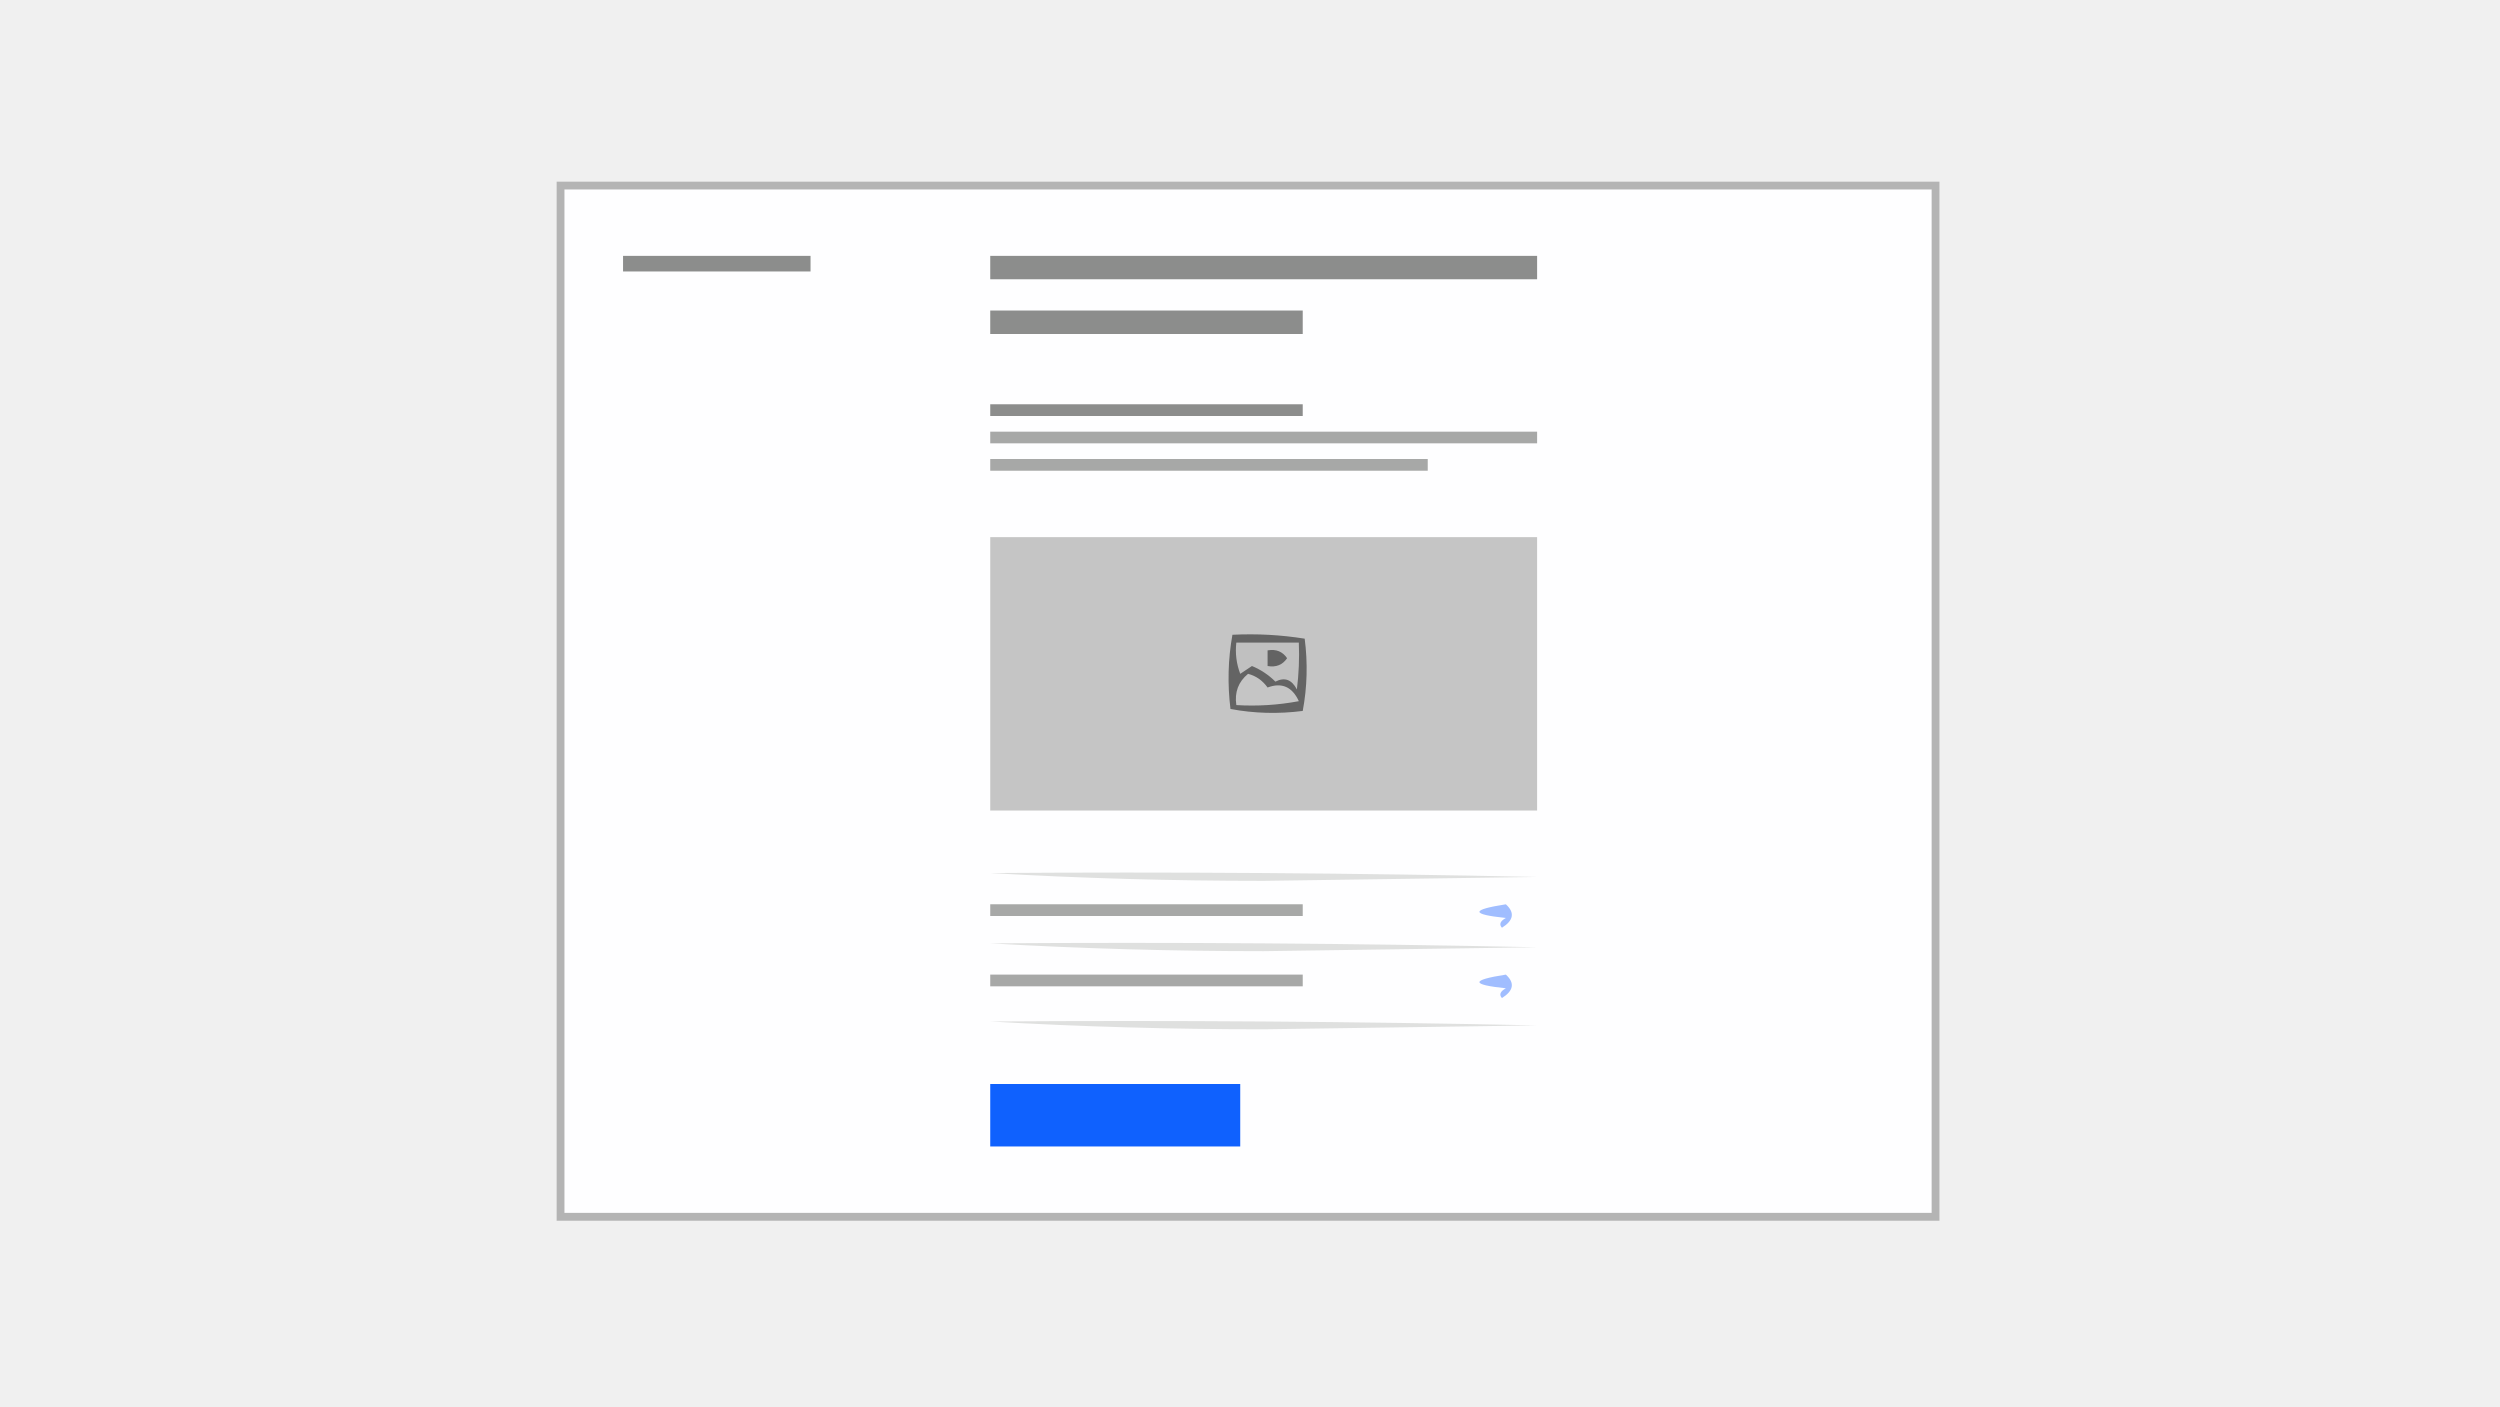
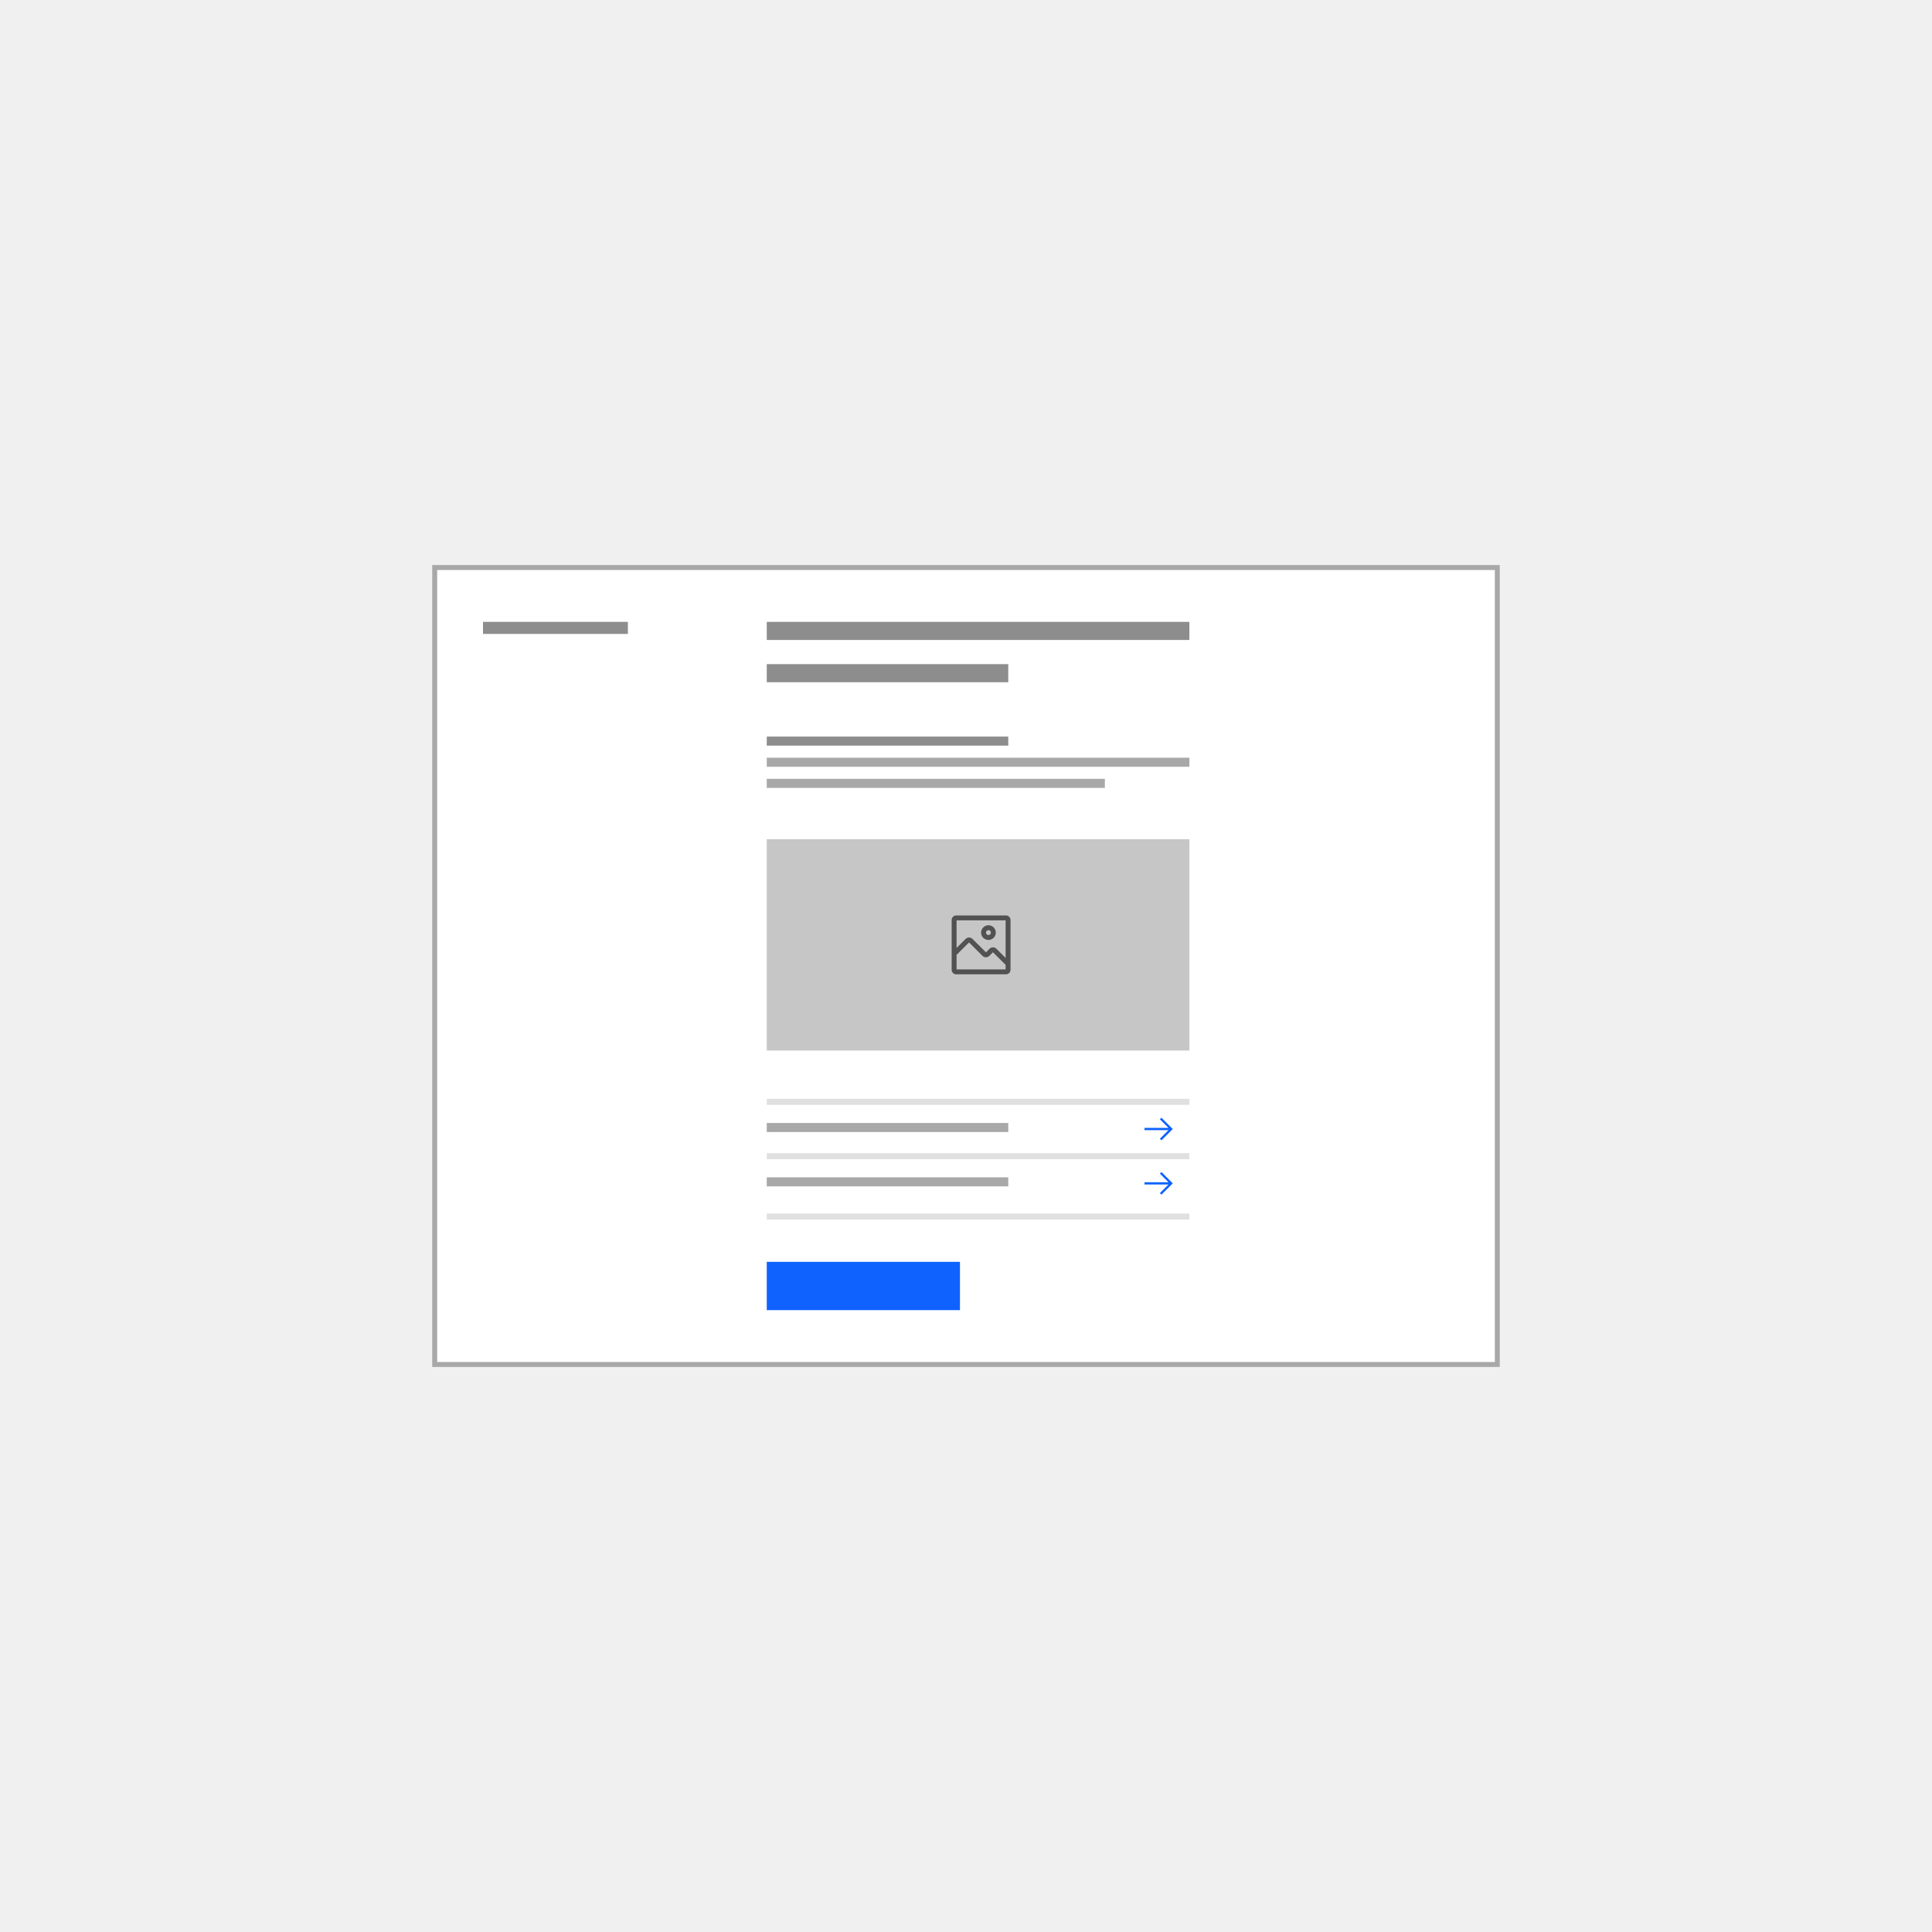
- <svg xmlns="http://www.w3.org/2000/svg" version="1.1" width="640px" height="360px" style="shape-rendering:geometricPrecision; text-rendering:geometricPrecision; image-rendering:optimizeQuality; fill-rule:evenodd; clip-rule:evenodd">
-   <g>
-     <path style="opacity:0.875" fill="#acacac" d="M 142.5,46.5 C 260.5,46.5 378.5,46.5 496.5,46.5C 496.5,135.167 496.5,223.833 496.5,312.5C 378.5,312.5 260.5,312.5 142.5,312.5C 142.5,223.833 142.5,135.167 142.5,46.5 Z" />
-   </g>
-   <g>
-     <path style="opacity:1" fill="#fefeff" d="M 144.5,48.5 C 261.167,48.5 377.833,48.5 494.5,48.5C 494.5,135.833 494.5,223.167 494.5,310.5C 377.833,310.5 261.167,310.5 144.5,310.5C 144.5,223.167 144.5,135.833 144.5,48.5 Z" />
-   </g>
-   <g>
-     <path style="opacity:1" fill="#8c8d8c" d="M 159.5,65.5 C 175.5,65.5 191.5,65.5 207.5,65.5C 207.5,66.833 207.5,68.167 207.5,69.5C 191.5,69.5 175.5,69.5 159.5,69.5C 159.5,68.167 159.5,66.833 159.5,65.5 Z" />
-   </g>
-   <g>
-     <path style="opacity:1" fill="#8c8d8c" d="M 253.5,65.5 C 300.167,65.5 346.833,65.5 393.5,65.5C 393.5,67.5 393.5,69.5 393.5,71.5C 346.833,71.5 300.167,71.5 253.5,71.5C 253.5,69.5 253.5,67.5 253.5,65.5 Z" />
-   </g>
-   <g>
-     <path style="opacity:1" fill="#8c8d8c" d="M 253.5,79.5 C 280.167,79.5 306.833,79.5 333.5,79.5C 333.5,81.5 333.5,83.5 333.5,85.5C 306.833,85.5 280.167,85.5 253.5,85.5C 253.5,83.5 253.5,81.5 253.5,79.5 Z" />
-   </g>
-   <g>
-     <path style="opacity:1" fill="#8c8d8c" d="M 253.5,103.5 C 280.167,103.5 306.833,103.5 333.5,103.5C 333.5,104.5 333.5,105.5 333.5,106.5C 306.833,106.5 280.167,106.5 253.5,106.5C 253.5,105.5 253.5,104.5 253.5,103.5 Z" />
-   </g>
-   <g>
-     <path style="opacity:1" fill="#a7a8a7" d="M 253.5,110.5 C 300.167,110.5 346.833,110.5 393.5,110.5C 393.5,111.5 393.5,112.5 393.5,113.5C 346.833,113.5 300.167,113.5 253.5,113.5C 253.5,112.5 253.5,111.5 253.5,110.5 Z" />
-   </g>
-   <g>
-     <path style="opacity:1" fill="#a7a8a7" d="M 253.5,117.5 C 290.833,117.5 328.167,117.5 365.5,117.5C 365.5,118.5 365.5,119.5 365.5,120.5C 328.167,120.5 290.833,120.5 253.5,120.5C 253.5,119.5 253.5,118.5 253.5,117.5 Z" />
-   </g>
-   <g>
-     <path style="opacity:1" fill="#c5c5c5" d="M 253.5,137.5 C 300.167,137.5 346.833,137.5 393.5,137.5C 393.5,160.833 393.5,184.167 393.5,207.5C 346.833,207.5 300.167,207.5 253.5,207.5C 253.5,184.167 253.5,160.833 253.5,137.5 Z" />
-   </g>
-   <g>
-     <path style="opacity:1" fill="#646464" d="M 315.5,162.5 C 321.758,162.19 327.924,162.524 334,163.5C 334.809,169.749 334.642,175.916 333.5,182C 327.251,182.809 321.084,182.642 315,181.5C 314.21,175.085 314.376,168.752 315.5,162.5 Z" />
-   </g>
-   <g>
-     <path style="opacity:1" fill="#c5c5c5" d="M 319.5,172.5 C 321.544,173.031 323.211,174.198 324.5,176C 328.135,174.645 330.802,175.812 332.5,179.5C 327.208,180.495 321.875,180.828 316.5,180.5C 316.016,177.212 317.016,174.545 319.5,172.5 Z" />
-   </g>
-   <g>
-     <path style="opacity:1" fill="#c0c0c0" d="M 316.5,164.5 C 321.833,164.5 327.167,164.5 332.5,164.5C 332.666,168.514 332.499,172.514 332,176.5C 330.684,173.953 328.851,173.287 326.5,174.5C 324.772,172.774 322.772,171.441 320.5,170.5C 319.5,171.167 318.5,171.833 317.5,172.5C 316.52,169.914 316.187,167.247 316.5,164.5 Z" />
-   </g>
-   <g>
-     <path style="opacity:1" fill="#636363" d="M 324.5,166.5 C 326.665,166.116 328.332,166.783 329.5,168.5C 328.332,170.217 326.665,170.884 324.5,170.5C 324.5,169.167 324.5,167.833 324.5,166.5 Z" />
-   </g>
-   <g>
-     <path style="opacity:1" fill="#dfe0df" d="M 253.5,223.5 C 300.171,223.167 346.838,223.5 393.5,224.5C 370.167,224.833 346.833,225.167 323.5,225.5C 299.824,225.5 276.49,224.833 253.5,223.5 Z" />
-   </g>
-   <g>
-     <path style="opacity:1" fill="#a7a8a7" d="M 253.5,231.5 C 280.167,231.5 306.833,231.5 333.5,231.5C 333.5,232.5 333.5,233.5 333.5,234.5C 306.833,234.5 280.167,234.5 253.5,234.5C 253.5,233.5 253.5,232.5 253.5,231.5 Z" />
-   </g>
-   <g>
-     <path style="opacity:1" fill="#a0bdff" d="M 385.5,231.5 C 387.836,233.618 387.503,235.618 384.5,237.5C 383.707,236.645 384.04,235.811 385.5,235C 376.487,234.068 376.487,232.901 385.5,231.5 Z" />
-   </g>
-   <g>
-     <path style="opacity:1" fill="#dfe0df" d="M 253.5,241.5 C 300.171,241.167 346.838,241.5 393.5,242.5C 370.167,242.833 346.833,243.167 323.5,243.5C 299.824,243.5 276.49,242.833 253.5,241.5 Z" />
-   </g>
-   <g>
-     <path style="opacity:1" fill="#a7a8a7" d="M 253.5,249.5 C 280.167,249.5 306.833,249.5 333.5,249.5C 333.5,250.5 333.5,251.5 333.5,252.5C 306.833,252.5 280.167,252.5 253.5,252.5C 253.5,251.5 253.5,250.5 253.5,249.5 Z" />
-   </g>
-   <g>
-     <path style="opacity:1" fill="#a0bdff" d="M 385.5,249.5 C 387.836,251.618 387.503,253.618 384.5,255.5C 383.707,254.645 384.04,253.811 385.5,253C 376.487,252.068 376.487,250.901 385.5,249.5 Z" />
-   </g>
-   <g>
-     <path style="opacity:1" fill="#dfe0df" d="M 253.5,261.5 C 300.171,261.167 346.838,261.5 393.5,262.5C 370.167,262.833 346.833,263.167 323.5,263.5C 299.824,263.5 276.49,262.833 253.5,261.5 Z" />
-   </g>
-   <g>
-     <path style="opacity:1" fill="#0f61fe" d="M 253.5,277.5 C 274.833,277.5 296.167,277.5 317.5,277.5C 317.5,282.833 317.5,288.167 317.5,293.5C 296.167,293.5 274.833,293.5 253.5,293.5C 253.5,288.167 253.5,282.833 253.5,277.5 Z" />
-   </g>
+ <svg xmlns="http://www.w3.org/2000/svg" width="320" height="320" viewBox="0 0 320 320" fill="none">
+   <rect x="72" y="94" width="176" height="132" fill="white" stroke="#A8A8A8" stroke-width="0.823" />
+   <path d="M127 182.5H197" stroke="#E0E0E0" />
+   <path d="M127 191.5H197" stroke="#E0E0E0" />
+   <path d="M127 201.5H197" stroke="#E0E0E0" />
+   <rect x="127" y="209" width="32" height="8" fill="#0F62FE" />
+   <path fill-rule="evenodd" clip-rule="evenodd" d="M192.375 185.125L192.111 185.389L193.532 186.812H189.562V187.188H193.532L192.111 188.611L192.375 188.875L194.25 187L192.375 185.125V185.125Z" fill="#0F62FE" />
+   <mask id="mask0_1306_4459" style="mask-type:luminance" maskUnits="userSpaceOnUse" x="189" y="185" width="6" height="4">
+     <path fill-rule="evenodd" clip-rule="evenodd" d="M192.375 185.125L192.111 185.389L193.532 186.812H189.562V187.188H193.532L192.111 188.611L192.375 188.875L194.25 187L192.375 185.125V185.125Z" fill="white" />
+   </mask>
+   <g mask="url(#mask0_1306_4459)">
+ </g>
+   <path fill-rule="evenodd" clip-rule="evenodd" d="M192.375 194.125L192.111 194.389L193.532 195.812H189.562V196.188H193.532L192.111 197.611L192.375 197.875L194.25 196L192.375 194.125V194.125Z" fill="#0F62FE" />
+   <mask id="mask1_1306_4459" style="mask-type:luminance" maskUnits="userSpaceOnUse" x="189" y="194" width="6" height="4">
+     <path fill-rule="evenodd" clip-rule="evenodd" d="M192.375 194.125L192.111 194.389L193.532 195.812H189.562V196.188H193.532L192.111 197.611L192.375 197.875L194.25 196L192.375 194.125V194.125Z" fill="white" />
+   </mask>
+   <g mask="url(#mask1_1306_4459)">
+ </g>
+   <rect x="127" y="139" width="70" height="35" fill="#C6C6C6" />
+   <path fill-rule="evenodd" clip-rule="evenodd" d="M163.719 155.688C163.046 155.688 162.5 155.142 162.5 154.469C162.5 153.796 163.046 153.25 163.719 153.25C164.392 153.25 164.938 153.796 164.938 154.469C164.938 154.792 164.809 155.102 164.581 155.331C164.352 155.559 164.042 155.688 163.719 155.688V155.688ZM163.719 154.062C163.494 154.062 163.312 154.244 163.312 154.469C163.312 154.693 163.494 154.875 163.719 154.875C163.943 154.875 164.125 154.693 164.125 154.469C164.125 154.244 163.943 154.062 163.719 154.062ZM166.623 151.625H158.377C157.961 151.625 157.625 151.961 157.625 152.377V160.623C157.625 160.823 157.704 161.014 157.845 161.155C157.986 161.296 158.177 161.375 158.377 161.375H166.623C166.823 161.375 167.014 161.296 167.155 161.155C167.296 161.014 167.375 160.823 167.375 160.623V152.377C167.375 151.961 167.039 151.625 166.623 151.625ZM166.562 152.438V158.665L165.043 157.146C164.891 156.993 164.684 156.908 164.468 156.908C164.253 156.908 164.046 156.993 163.893 157.146L163.312 157.739L161.078 155.521C160.926 155.368 160.719 155.283 160.503 155.283C160.288 155.283 160.081 155.368 159.928 155.521L158.438 157.012V152.438H166.562ZM158.438 160.562V158.157L160.501 156.094V156.094L162.723 158.316C162.876 158.469 163.083 158.554 163.298 158.554C163.514 158.554 163.721 158.469 163.873 158.316L164.466 157.719V157.719L166.562 159.815V160.562H158.438Z" fill="#525252" />
+   <mask id="mask2_1306_4459" style="mask-type:luminance" maskUnits="userSpaceOnUse" x="157" y="151" width="11" height="11">
+     <path fill-rule="evenodd" clip-rule="evenodd" d="M163.719 155.688C163.046 155.688 162.5 155.142 162.5 154.469C162.5 153.796 163.046 153.25 163.719 153.25C164.392 153.25 164.938 153.796 164.938 154.469C164.938 154.792 164.809 155.102 164.581 155.331C164.352 155.559 164.042 155.688 163.719 155.688V155.688ZM163.719 154.062C163.494 154.062 163.312 154.244 163.312 154.469C163.312 154.693 163.494 154.875 163.719 154.875C163.943 154.875 164.125 154.693 164.125 154.469C164.125 154.244 163.943 154.062 163.719 154.062ZM166.623 151.625H158.377C157.961 151.625 157.625 151.961 157.625 152.377V160.623C157.625 160.823 157.704 161.014 157.845 161.155C157.986 161.296 158.177 161.375 158.377 161.375H166.623C166.823 161.375 167.014 161.296 167.155 161.155C167.296 161.014 167.375 160.823 167.375 160.623V152.377C167.375 151.961 167.039 151.625 166.623 151.625ZM166.562 152.438V158.665L165.043 157.146C164.891 156.993 164.684 156.908 164.468 156.908C164.253 156.908 164.046 156.993 163.893 157.146L163.312 157.739L161.078 155.521C160.926 155.368 160.719 155.283 160.503 155.283C160.288 155.283 160.081 155.368 159.928 155.521L158.438 157.012V152.438H166.562ZM158.438 160.562V158.157L160.501 156.094V156.094L162.723 158.316C162.876 158.469 163.083 158.554 163.298 158.554C163.514 158.554 163.721 158.469 163.873 158.316L164.466 157.719V157.719L166.562 159.815V160.562H158.438Z" fill="white" />
+   </mask>
+   <g mask="url(#mask2_1306_4459)">
+ </g>
+   <rect x="127" y="103" width="70" height="3" fill="#8D8D8D" />
+   <rect x="127" y="110" width="40" height="3" fill="#8D8D8D" />
+   <rect x="127" y="129" width="56" height="1.5" fill="#A8A8A8" />
+   <rect x="127" y="186" width="40" height="1.5" fill="#A8A8A8" />
+   <rect x="127" y="195" width="40" height="1.5" fill="#A8A8A8" />
+   <rect x="127" y="125.5" width="70" height="1.5" fill="#A8A8A8" />
+   <rect x="127" y="122" width="40" height="1.5" fill="#8D8D8D" />
+   <rect x="80" y="103" width="24" height="2" fill="#8D8D8D" />
</svg>
